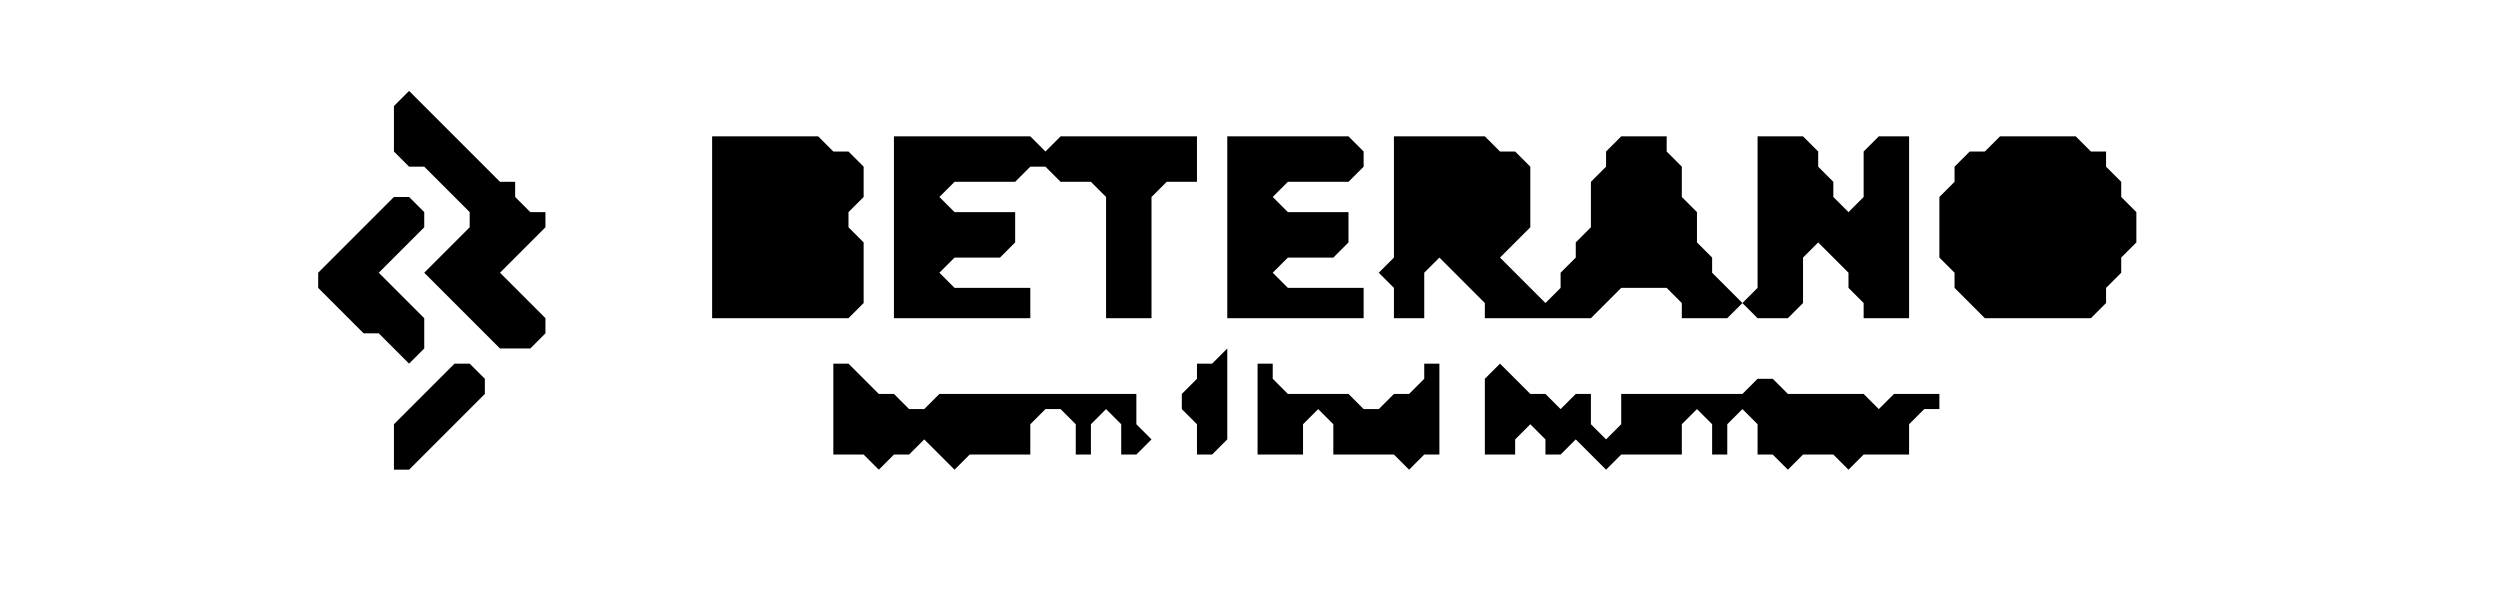
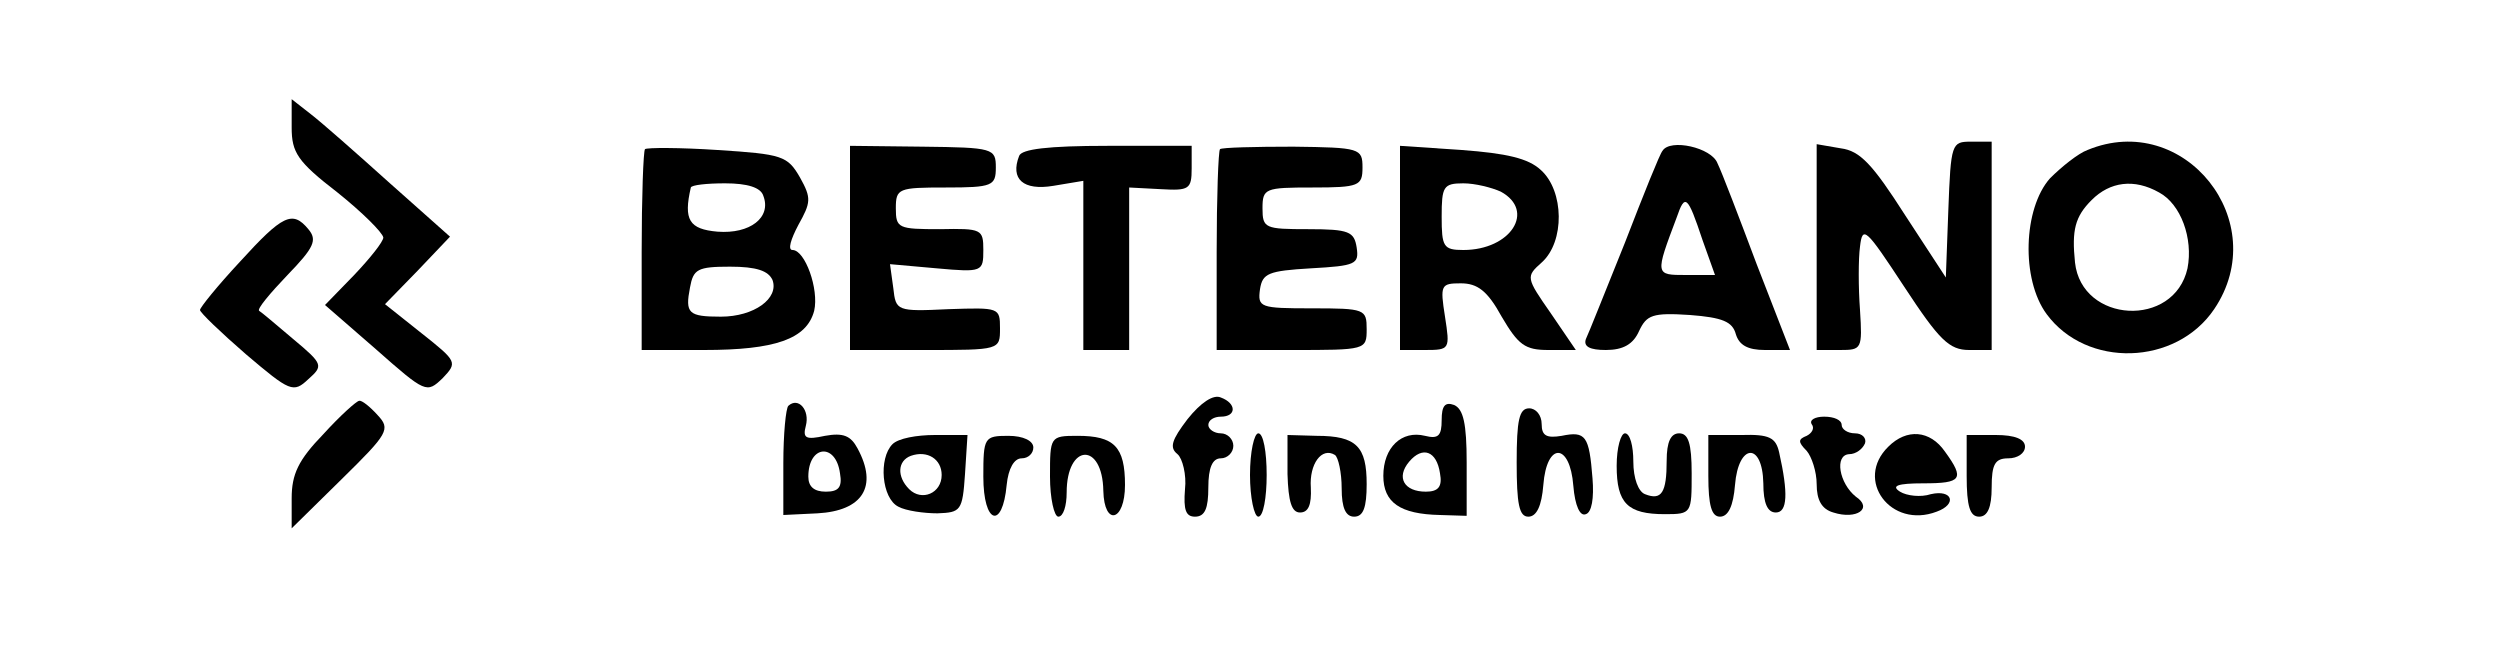
- <svg xmlns="http://www.w3.org/2000/svg" viewBox="0 0 165 39">
-   <path d="M 99,24 L 98,25 L 98,30 L 100,30 L 100,29 L 101,28 L 102,29 L 102,30 L 103,30 L 104,29 L 106,31 L 107,30 L 111,30 L 111,28 L 112,27 L 113,28 L 113,30 L 114,30 L 114,28 L 115,27 L 116,28 L 116,30 L 117,30 L 118,31 L 119,30 L 121,30 L 122,31 L 123,30 L 126,30 L 126,28 L 127,27 L 128,27 L 128,26 L 125,26 L 124,27 L 123,26 L 118,26 L 117,25 L 116,25 L 115,26 L 107,26 L 107,28 L 106,29 L 105,28 L 105,26 L 104,26 L 103,27 L 102,26 L 101,26 Z" fill="black" />
-   <path d="M 83,24 L 83,30 L 86,30 L 86,28 L 87,27 L 88,28 L 88,30 L 92,30 L 93,31 L 94,30 L 95,30 L 95,24 L 94,24 L 94,25 L 93,26 L 92,26 L 91,27 L 90,27 L 89,26 L 85,26 L 84,25 L 84,24 Z" fill="black" />
-   <path d="M 55,24 L 55,30 L 57,30 L 58,31 L 59,30 L 60,30 L 61,29 L 63,31 L 64,30 L 68,30 L 68,28 L 69,27 L 70,27 L 71,28 L 71,30 L 72,30 L 72,28 L 73,27 L 74,28 L 74,30 L 75,30 L 76,29 L 75,28 L 75,26 L 62,26 L 61,27 L 60,27 L 59,26 L 58,26 L 56,24 Z" fill="black" />
-   <path d="M 30,24 L 26,28 L 26,31 L 27,31 L 32,26 L 32,25 L 31,24 Z" fill="black" />
-   <path d="M 81,23 L 80,24 L 79,24 L 79,25 L 78,26 L 78,27 L 79,28 L 79,30 L 80,30 L 81,29 Z" fill="black" />
-   <path d="M 26,13 L 21,18 L 21,19 L 24,22 L 25,22 L 27,24 L 28,23 L 28,21 L 25,18 L 28,15 L 28,14 L 27,13 Z" fill="black" />
-   <path d="M 132,9 L 131,10 L 130,10 L 129,11 L 129,12 L 128,13 L 128,17 L 129,18 L 129,19 L 131,21 L 138,21 L 139,20 L 139,19 L 140,18 L 140,17 L 141,16 L 141,14 L 140,13 L 140,12 L 139,11 L 139,10 L 138,10 L 137,9 Z" fill="black" />
-   <path d="M 81,9 L 81,21 L 90,21 L 90,19 L 91,18 L 92,19 L 92,21 L 94,21 L 94,18 L 95,17 L 98,20 L 98,21 L 105,21 L 107,19 L 110,19 L 111,20 L 111,21 L 114,21 L 115,20 L 116,21 L 118,21 L 119,20 L 119,17 L 120,16 L 122,18 L 122,19 L 123,20 L 123,21 L 126,21 L 126,9 L 124,9 L 123,10 L 123,13 L 122,14 L 121,13 L 121,12 L 120,11 L 120,10 L 119,9 L 116,9 L 116,19 L 115,20 L 113,18 L 113,17 L 112,16 L 112,14 L 111,13 L 111,11 L 110,10 L 110,9 L 107,9 L 106,10 L 106,11 L 105,12 L 105,15 L 104,16 L 104,17 L 103,18 L 103,19 L 102,20 L 99,17 L 101,15 L 101,11 L 100,10 L 99,10 L 98,9 L 92,9 L 92,17 L 90,19 L 85,19 L 84,18 L 85,17 L 88,17 L 89,16 L 89,14 L 85,14 L 84,13 L 85,12 L 89,12 L 90,11 L 90,10 L 89,9 Z" fill="black" />
-   <path d="M 59,9 L 59,21 L 68,21 L 68,19 L 63,19 L 62,18 L 63,17 L 66,17 L 67,16 L 67,14 L 63,14 L 62,13 L 63,12 L 67,12 L 68,11 L 69,11 L 70,12 L 72,12 L 73,13 L 73,21 L 76,21 L 76,13 L 77,12 L 79,12 L 79,9 L 70,9 L 69,10 L 68,9 Z" fill="black" />
-   <path d="M 47,9 L 47,21 L 56,21 L 57,20 L 57,16 L 56,15 L 56,14 L 57,13 L 57,11 L 56,10 L 55,10 L 54,9 Z" fill="black" />
-   <path d="M 27,6 L 26,7 L 26,10 L 27,11 L 28,11 L 31,14 L 31,15 L 28,18 L 33,23 L 35,23 L 36,22 L 36,21 L 33,18 L 36,15 L 36,14 L 35,14 L 34,13 L 34,12 L 33,12 Z" fill="black" />
+ <svg xmlns="http://www.w3.org/2000/svg" version="1.0" width="300pt" height="78pt" viewBox="0 0 300 78" preserveAspectRatio="xMidYMid meet">
+   <g transform="translate(0,78) scale(0.1,-0.1)" fill="#000000" stroke="none">
+     <path d="M350 627 c0 -30 7 -41 55 -78 30 -24 54 -48 55 -54 0 -5 -16 -25 -35 -45 l-35 -36 61 -53 c60 -53 61 -53 80 -35 18 19 18 20 -25 54 l-44 35 39 40 39 41 -72 64 c-40 36 -82 73 -95 83 l-23 18 0 -34z" />
+     <path d="M774 601 c-2 -2 -4 -58 -4 -123 l0 -118 75 0 c85 0 123 13 132 47 6 26 -11 73 -26 73 -6 0 -2 13 7 30 15 27 16 32 2 57 -15 26 -21 28 -99 33 -45 3 -85 3 -87 1z m142 -56 c10 -26 -16 -46 -55 -43 -34 3 -41 14 -32 53 1 3 19 5 41 5 27 0 43 -5 46 -15z m11 -101 c8 -22 -22 -44 -62 -44 -39 0 -43 4 -37 35 4 22 9 25 48 25 32 0 46 -5 51 -16z" />
+     <path d="M1020 483 l0 -123 90 0 c90 0 90 0 90 26 0 25 -1 25 -62 23 -62 -3 -63 -2 -66 25 l-4 29 56 -5 c55 -5 56 -4 56 22 0 25 -2 26 -52 25 -50 0 -53 1 -53 25 0 24 3 25 60 25 56 0 60 2 60 24 0 23 -3 24 -88 25 l-87 1 0 -122z" />
+     <path d="M1223 593 c-11 -28 5 -42 41 -36 l36 6 0 -102 0 -101 28 0 27 0 0 97 0 98 38 -2 c34 -2 37 0 37 25 l0 27 -101 0 c-72 0 -103 -4 -106 -12z" />
+     <path d="M1464 601 c-2 -2 -4 -58 -4 -123 l0 -118 90 0 c89 0 90 0 90 25 0 24 -2 25 -66 25 -62 0 -65 1 -62 23 3 19 10 22 61 25 54 3 58 5 55 25 -3 19 -9 22 -58 22 -52 0 -55 1 -55 25 0 24 3 25 60 25 56 0 60 2 60 24 0 23 -3 24 -83 25 -46 0 -86 -1 -88 -3z" />
+     <path d="M1680 483 l0 -123 30 0 c30 0 30 1 24 40 -6 38 -5 40 19 40 20 0 32 -9 49 -40 20 -34 28 -40 56 -40 l33 0 -30 44 c-30 43 -30 44 -11 61 28 25 27 86 -1 111 -15 14 -41 20 -95 24 l-74 5 0 -122z m121 67 c42 -23 12 -70 -45 -70 -24 0 -26 4 -26 40 0 36 2 40 26 40 14 0 34 -5 45 -10z" />
+     <path d="M1995 599 c-3 -3 -23 -53 -45 -110 -23 -57 -44 -110 -47 -116 -3 -9 5 -13 24 -13 21 0 33 7 40 23 9 19 16 22 61 19 39 -3 51 -8 55 -23 4 -13 14 -19 35 -19 l30 0 -40 103 c-21 56 -42 111 -47 121 -7 19 -57 30 -66 15z m48 -107 l15 -42 -35 0 c-37 0 -37 0 -11 69 10 29 13 27 31 -27z" />
+     <path d="M2180 483 l0 -123 28 0 c26 0 27 1 24 48 -2 27 -2 61 0 76 3 26 7 22 53 -48 42 -64 54 -76 78 -76 l27 0 0 125 0 125 -25 0 c-23 0 -24 -2 -27 -82 l-3 -81 -49 75 c-39 61 -54 77 -77 80 l-29 5 0 -124z" />
+     <path d="M2505 600 c-11 -4 -31 -20 -45 -34 -32 -36 -35 -121 -4 -163 48 -65 155 -62 201 6 71 105 -36 239 -152 191z m86 -51 c26 -14 41 -55 34 -91 -16 -72 -127 -66 -135 7 -4 39 0 55 20 75 22 22 51 26 81 9z" />
+     <path d="M288 466 c-27 -29 -48 -55 -48 -58 0 -3 25 -27 55 -53 53 -45 57 -47 75 -30 18 16 18 18 -18 48 -20 17 -39 33 -41 34 -3 2 13 21 34 43 32 33 36 42 25 55 -19 23 -31 17 -82 -39z" />
+     <path d="M1425 277 c-19 -25 -22 -34 -12 -42 6 -5 11 -25 9 -42 -2 -25 1 -33 12 -33 12 0 16 10 16 35 0 24 5 35 15 35 8 0 15 7 15 15 0 8 -7 15 -15 15 -8 0 -15 5 -15 10 0 6 7 10 15 10 19 0 19 16 0 23 -9 4 -24 -6 -40 -26z" />
+     <path d="M388 259 c-30 -31 -38 -48 -38 -77 l0 -36 60 59 c56 55 59 60 43 77 -9 10 -19 18 -22 17 -3 0 -23 -18 -43 -40z" />
+     <path d="M946 293 c-3 -3 -6 -34 -6 -69 l0 -62 41 2 c54 3 73 32 48 78 -8 15 -17 19 -39 15 -23 -5 -27 -3 -23 12 5 19 -9 35 -21 24z m62 -81 c3 -17 -2 -22 -17 -22 -14 0 -21 6 -21 18 0 38 33 41 38 4z" />
+     <path d="M1730 276 c0 -19 -4 -23 -20 -19 -28 7 -50 -14 -50 -48 0 -32 20 -46 68 -47 l32 -1 0 64 c0 47 -4 64 -15 69 -11 4 -15 -1 -15 -18z m-2 -64 c3 -16 -2 -22 -17 -22 -26 0 -36 17 -20 36 16 19 33 13 37 -14z" />
+     <path d="M1820 225 c0 -50 3 -65 14 -65 10 0 16 13 18 38 4 52 32 51 36 -1 2 -24 8 -37 15 -34 7 2 10 19 8 43 -4 51 -8 57 -37 51 -18 -3 -24 0 -24 14 0 11 -7 19 -15 19 -12 0 -15 -14 -15 -65z" />
+     <path d="M2174 271 c4 -5 0 -11 -6 -14 -10 -4 -11 -7 0 -18 6 -7 12 -25 12 -40 0 -19 6 -30 20 -34 28 -9 48 5 27 19 -20 16 -26 50 -8 51 8 0 16 6 19 13 2 6 -3 12 -12 12 -9 0 -16 5 -16 10 0 6 -9 10 -21 10 -11 0 -18 -4 -15 -9z" />
+     <path d="M1071 247 c-17 -17 -13 -65 7 -75 9 -5 31 -8 47 -8 28 1 30 3 33 47 l3 47 -39 0 c-22 0 -44 -4 -51 -11z m59 -37 c0 -22 -24 -32 -39 -17 -15 15 -14 34 2 40 20 7 37 -4 37 -23z" />
+     <path d="M1180 208 c0 -57 23 -64 28 -10 2 20 9 32 18 32 8 0 14 6 14 13 0 8 -12 14 -30 14 -29 0 -30 -2 -30 -49z" />
+     <path d="M1260 208 c0 -26 5 -48 10 -48 6 0 10 13 10 29 0 59 43 61 44 2 1 -43 26 -37 26 7 0 46 -13 59 -57 59 -33 0 -33 -1 -33 -49z" />
+     <path d="M1500 210 c0 -27 5 -50 10 -50 6 0 10 23 10 50 0 28 -4 50 -10 50 -5 0 -10 -22 -10 -50z" />
+     <path d="M1545 211 c1 -33 5 -46 15 -46 10 0 14 9 13 30 -2 28 13 49 29 39 4 -3 8 -21 8 -40 0 -24 5 -34 15 -34 11 0 15 11 15 39 0 45 -12 58 -60 58 l-35 1 0 -47z" />
+     <path d="M1940 221 c0 -45 13 -58 58 -58 32 0 32 1 32 49 0 36 -4 48 -15 48 -10 0 -15 -10 -15 -33 0 -38 -6 -48 -26 -40 -8 3 -14 19 -14 39 0 19 -4 34 -10 34 -5 0 -10 -17 -10 -39z" />
+     <path d="M2050 209 c0 -36 4 -49 14 -49 10 0 16 13 18 38 4 50 33 52 34 2 0 -24 5 -35 15 -35 14 0 15 23 4 72 -4 18 -12 22 -45 21 l-40 0 0 -49z" />
+     <path d="M2266 244 c-41 -40 3 -99 58 -78 25 9 19 27 -7 21 -12 -4 -29 -2 -37 3 -11 7 -3 10 28 10 46 0 50 5 26 38 -18 26 -46 28 -68 6z" />
+     <path d="M2360 209 c0 -37 4 -49 15 -49 10 0 15 11 15 35 0 28 4 35 20 35 11 0 20 6 20 14 0 9 -12 14 -35 14 l-35 0 0 -49z" />
+   </g>
</svg>
